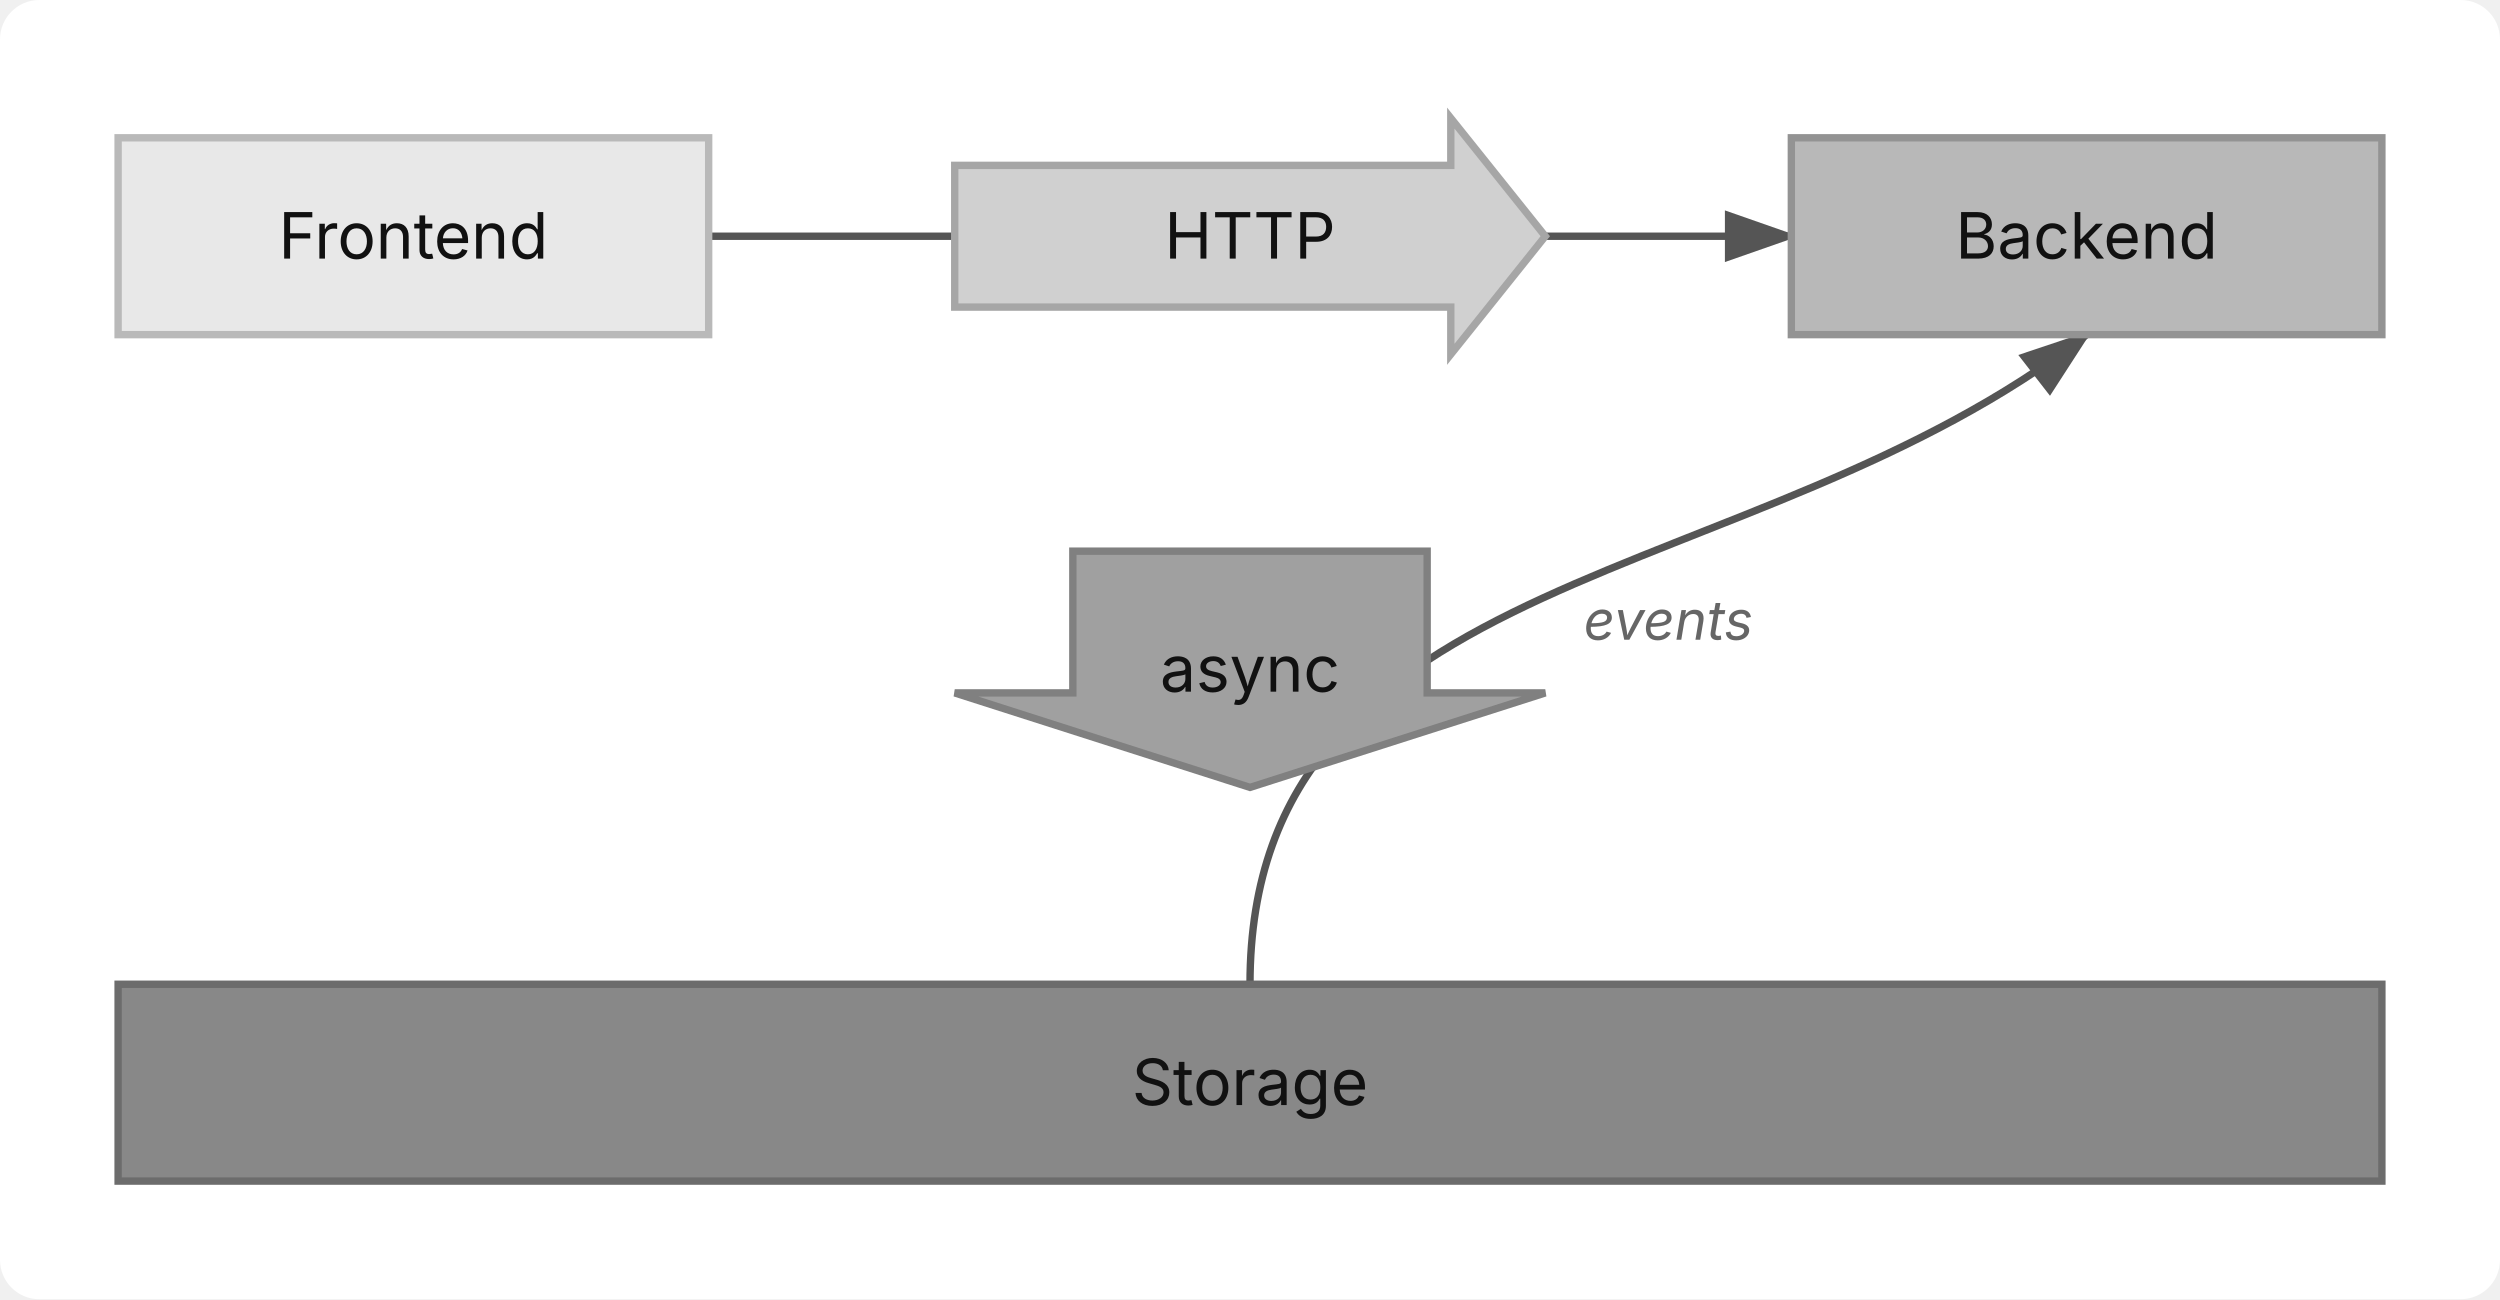
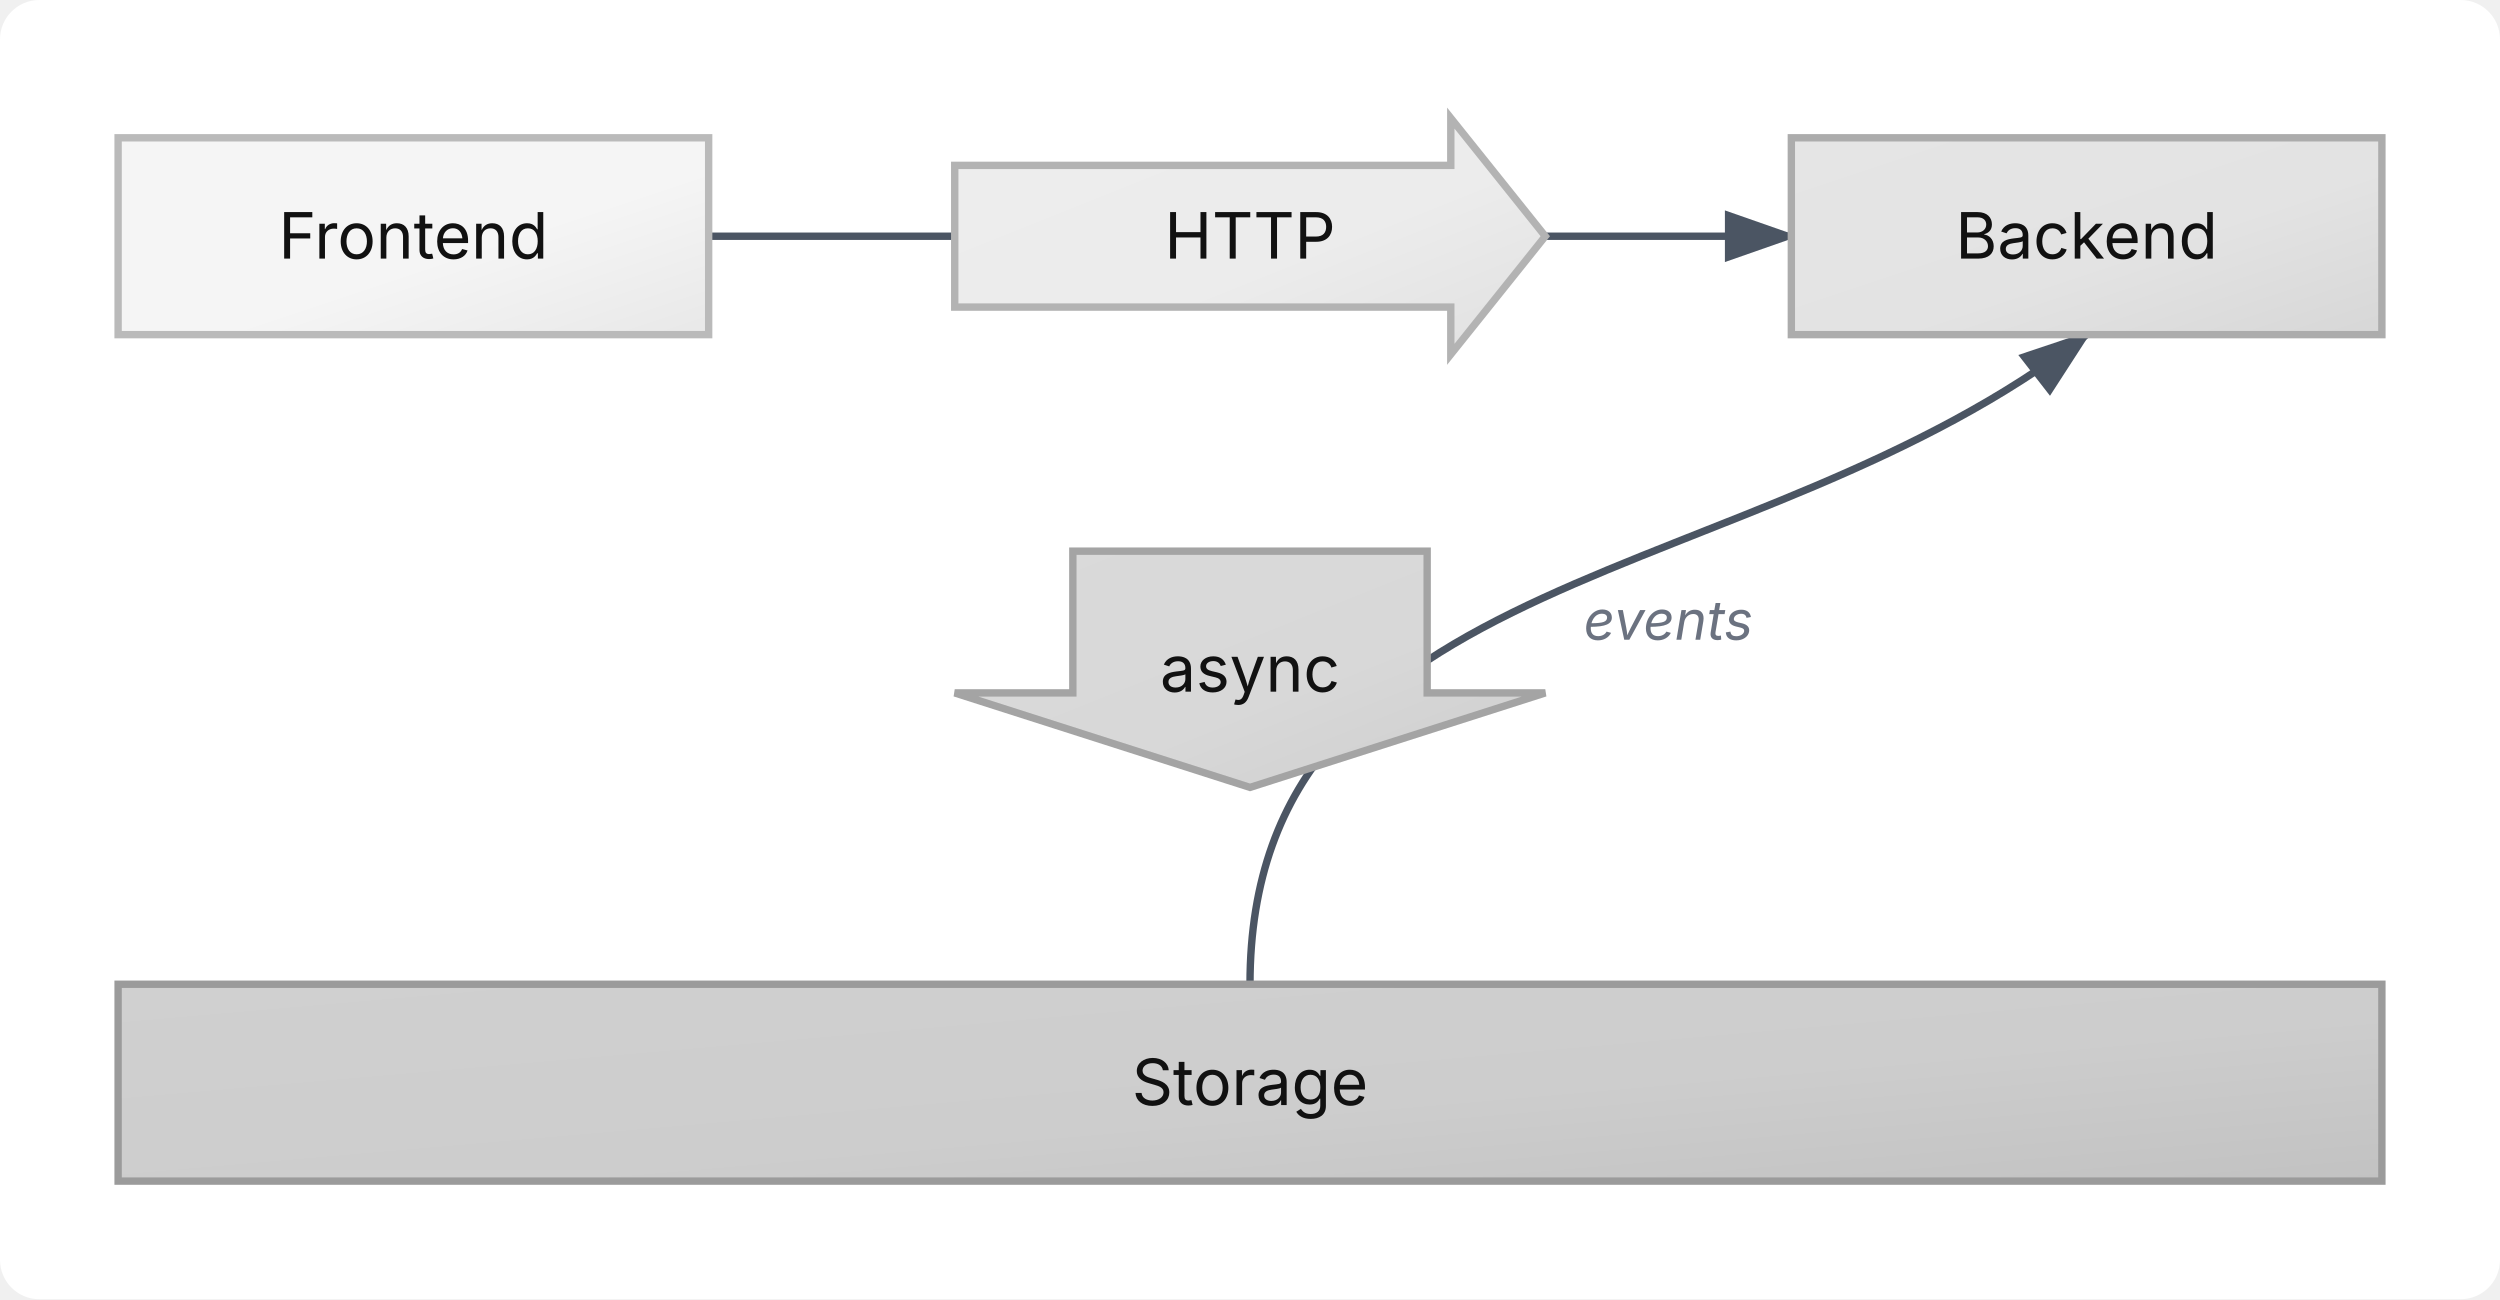
<svg xmlns="http://www.w3.org/2000/svg" width="508.00" height="264.00" viewBox="0 0 508.00 264.00">
  <defs>
    <marker id="arrowhead" markerWidth="10" markerHeight="7" refX="9" refY="3.5" orient="auto">
-       <polygon points="0 0, 10 3.5, 0 7" fill="#555555" />
+       <polygon points="0 0, 10 3.5, 0 7" fill="#4B5563" />
    </marker>
  </defs>
  <rect width="508.00" height="264.00" fill="#FFFFFF" rx="8.00" ry="8.00" />
-   <path d="M 144.00,48.00 C 232.00,48.00 276.00,48.00 364.00,48.00" fill="none" stroke="#555555" stroke-width="1.50" marker-end="url(#arrowhead)" />
-   <path d="M 254.00,200.00 C 254.00,113.91 356.00,120.80 424.00,68.00" fill="none" stroke="#555555" stroke-width="1.50" marker-end="url(#arrowhead)" />
-   <text x="339.00" y="130.00" text-anchor="middle" font-family="&quot;Segoe UI&quot;, Inter, Arial, sans-serif" font-size="11.05" fill="#666666" font-style="italic">events</text>
+   <path d="M 144.00,48.00 C 232.00,48.00 276.00,48.00 364.00,48.00" fill="none" stroke="#4B5563" stroke-width="1.50" marker-end="url(#arrowhead)" />
+   <path d="M 254.00,200.00 C 254.00,113.91 356.00,120.80 424.00,68.00" fill="none" stroke="#4B5563" stroke-width="1.50" marker-end="url(#arrowhead)" />
+   <text x="339.00" y="130.00" text-anchor="middle" font-family="&quot;Segoe UI&quot;, Inter, Arial, sans-serif" font-size="11.05" fill="#6B7280" font-style="italic">events</text>
  <g transform="translate(24.00,28.00)">
-     <rect width="120.00" height="40.00" rx="0" ry="0" fill="#E8E8E8" stroke="#B9B9B9" stroke-width="1.50" />
+     <defs>
+       <linearGradient id="node-0-fill-gradient" x1="0%" y1="0%" x2="100%" y2="100%">
+         <stop offset="0%" stop-color="#F5F5F5" />
+         <stop offset="58%" stop-color="#F5F5F5" />
+         <stop offset="100%" stop-color="#E8E8E8" />
+       </linearGradient>
+     </defs>
+     <rect width="120.00" height="40.00" rx="0" ry="0" fill="url(#node-0-fill-gradient)" stroke="#BABABA" stroke-width="1.50" />
    <text x="60.00" y="24.55" text-anchor="middle" font-family="&quot;Segoe UI&quot;, Inter, Arial, sans-serif" font-size="13.00" fill="#111111">Frontend</text>
  </g>
  <g transform="translate(194.00,24.00)">
-     <polygon points="0,9.60 100.80,9.60 100.80,0 120.00,24.00 100.80,48.00 100.80,38.40 0,38.40" fill="#D0D0D0" stroke="#A6A6A6" stroke-width="1.50" />
+     <defs>
+       <linearGradient id="node-1-fill-gradient" x1="0%" y1="0%" x2="100%" y2="100%">
+         <stop offset="0%" stop-color="#EDEDED" />
+         <stop offset="58%" stop-color="#ECECEC" />
+         <stop offset="100%" stop-color="#E0E0E0" />
+       </linearGradient>
+     </defs>
+     <polygon points="0,9.60 100.80,9.60 100.80,0 120.00,24.00 100.80,48.00 100.80,38.40 0,38.40" fill="url(#node-1-fill-gradient)" stroke="#B3B3B3" stroke-width="1.50" />
    <text x="60.00" y="28.55" text-anchor="middle" font-family="&quot;Segoe UI&quot;, Inter, Arial, sans-serif" font-size="13.00" fill="#111111">HTTP</text>
  </g>
  <g transform="translate(364.00,28.00)">
-     <rect width="120.00" height="40.00" rx="0" ry="0" fill="#B8B8B8" stroke="#939393" stroke-width="1.50" />
+     <defs>
+       <linearGradient id="node-2-fill-gradient" x1="0%" y1="0%" x2="100%" y2="100%">
+         <stop offset="0%" stop-color="#E5E5E5" />
+         <stop offset="58%" stop-color="#E3E3E3" />
+         <stop offset="100%" stop-color="#D7D7D7" />
+       </linearGradient>
+     </defs>
+     <rect width="120.00" height="40.00" rx="0" ry="0" fill="url(#node-2-fill-gradient)" stroke="#ACACAC" stroke-width="1.50" />
    <text x="60.00" y="24.55" text-anchor="middle" font-family="&quot;Segoe UI&quot;, Inter, Arial, sans-serif" font-size="13.00" fill="#111111">Backend</text>
  </g>
  <g transform="translate(194.00,112.00)">
-     <polygon points="24.00,0 24.00,28.80 0,28.80 60.00,48.00 120.00,28.80 96.00,28.80 96.00,0" fill="#A0A0A0" stroke="#808080" stroke-width="1.50" />
+     <defs>
+       <linearGradient id="node-3-fill-gradient" x1="0%" y1="0%" x2="100%" y2="100%">
+         <stop offset="0%" stop-color="#DADADA" />
+         <stop offset="58%" stop-color="#D8D8D8" />
+         <stop offset="100%" stop-color="#CDCDCD" />
+       </linearGradient>
+     </defs>
+     <polygon points="24.00,0 24.00,28.80 0,28.80 60.00,48.00 120.00,28.80 96.00,28.80 96.00,0" fill="url(#node-3-fill-gradient)" stroke="#A4A4A4" stroke-width="1.50" />
    <text x="60.00" y="28.55" text-anchor="middle" font-family="&quot;Segoe UI&quot;, Inter, Arial, sans-serif" font-size="13.00" fill="#111111">async</text>
  </g>
  <g transform="translate(24.00,200.00)">
-     <rect width="460.00" height="40.00" rx="0" ry="0" fill="#888888" stroke="#6C6C6C" stroke-width="1.50" />
+     <defs>
+       <linearGradient id="node-4-fill-gradient" x1="0%" y1="0%" x2="100%" y2="100%">
+         <stop offset="0%" stop-color="#D0D0D0" />
+         <stop offset="58%" stop-color="#CDCDCD" />
+         <stop offset="100%" stop-color="#C2C2C2" />
+       </linearGradient>
+     </defs>
+     <rect width="460.00" height="40.00" rx="0" ry="0" fill="url(#node-4-fill-gradient)" stroke="#9B9B9B" stroke-width="1.50" />
    <text x="230.00" y="24.55" text-anchor="middle" font-family="&quot;Segoe UI&quot;, Inter, Arial, sans-serif" font-size="13.00" fill="#111111">Storage</text>
  </g>
</svg>
